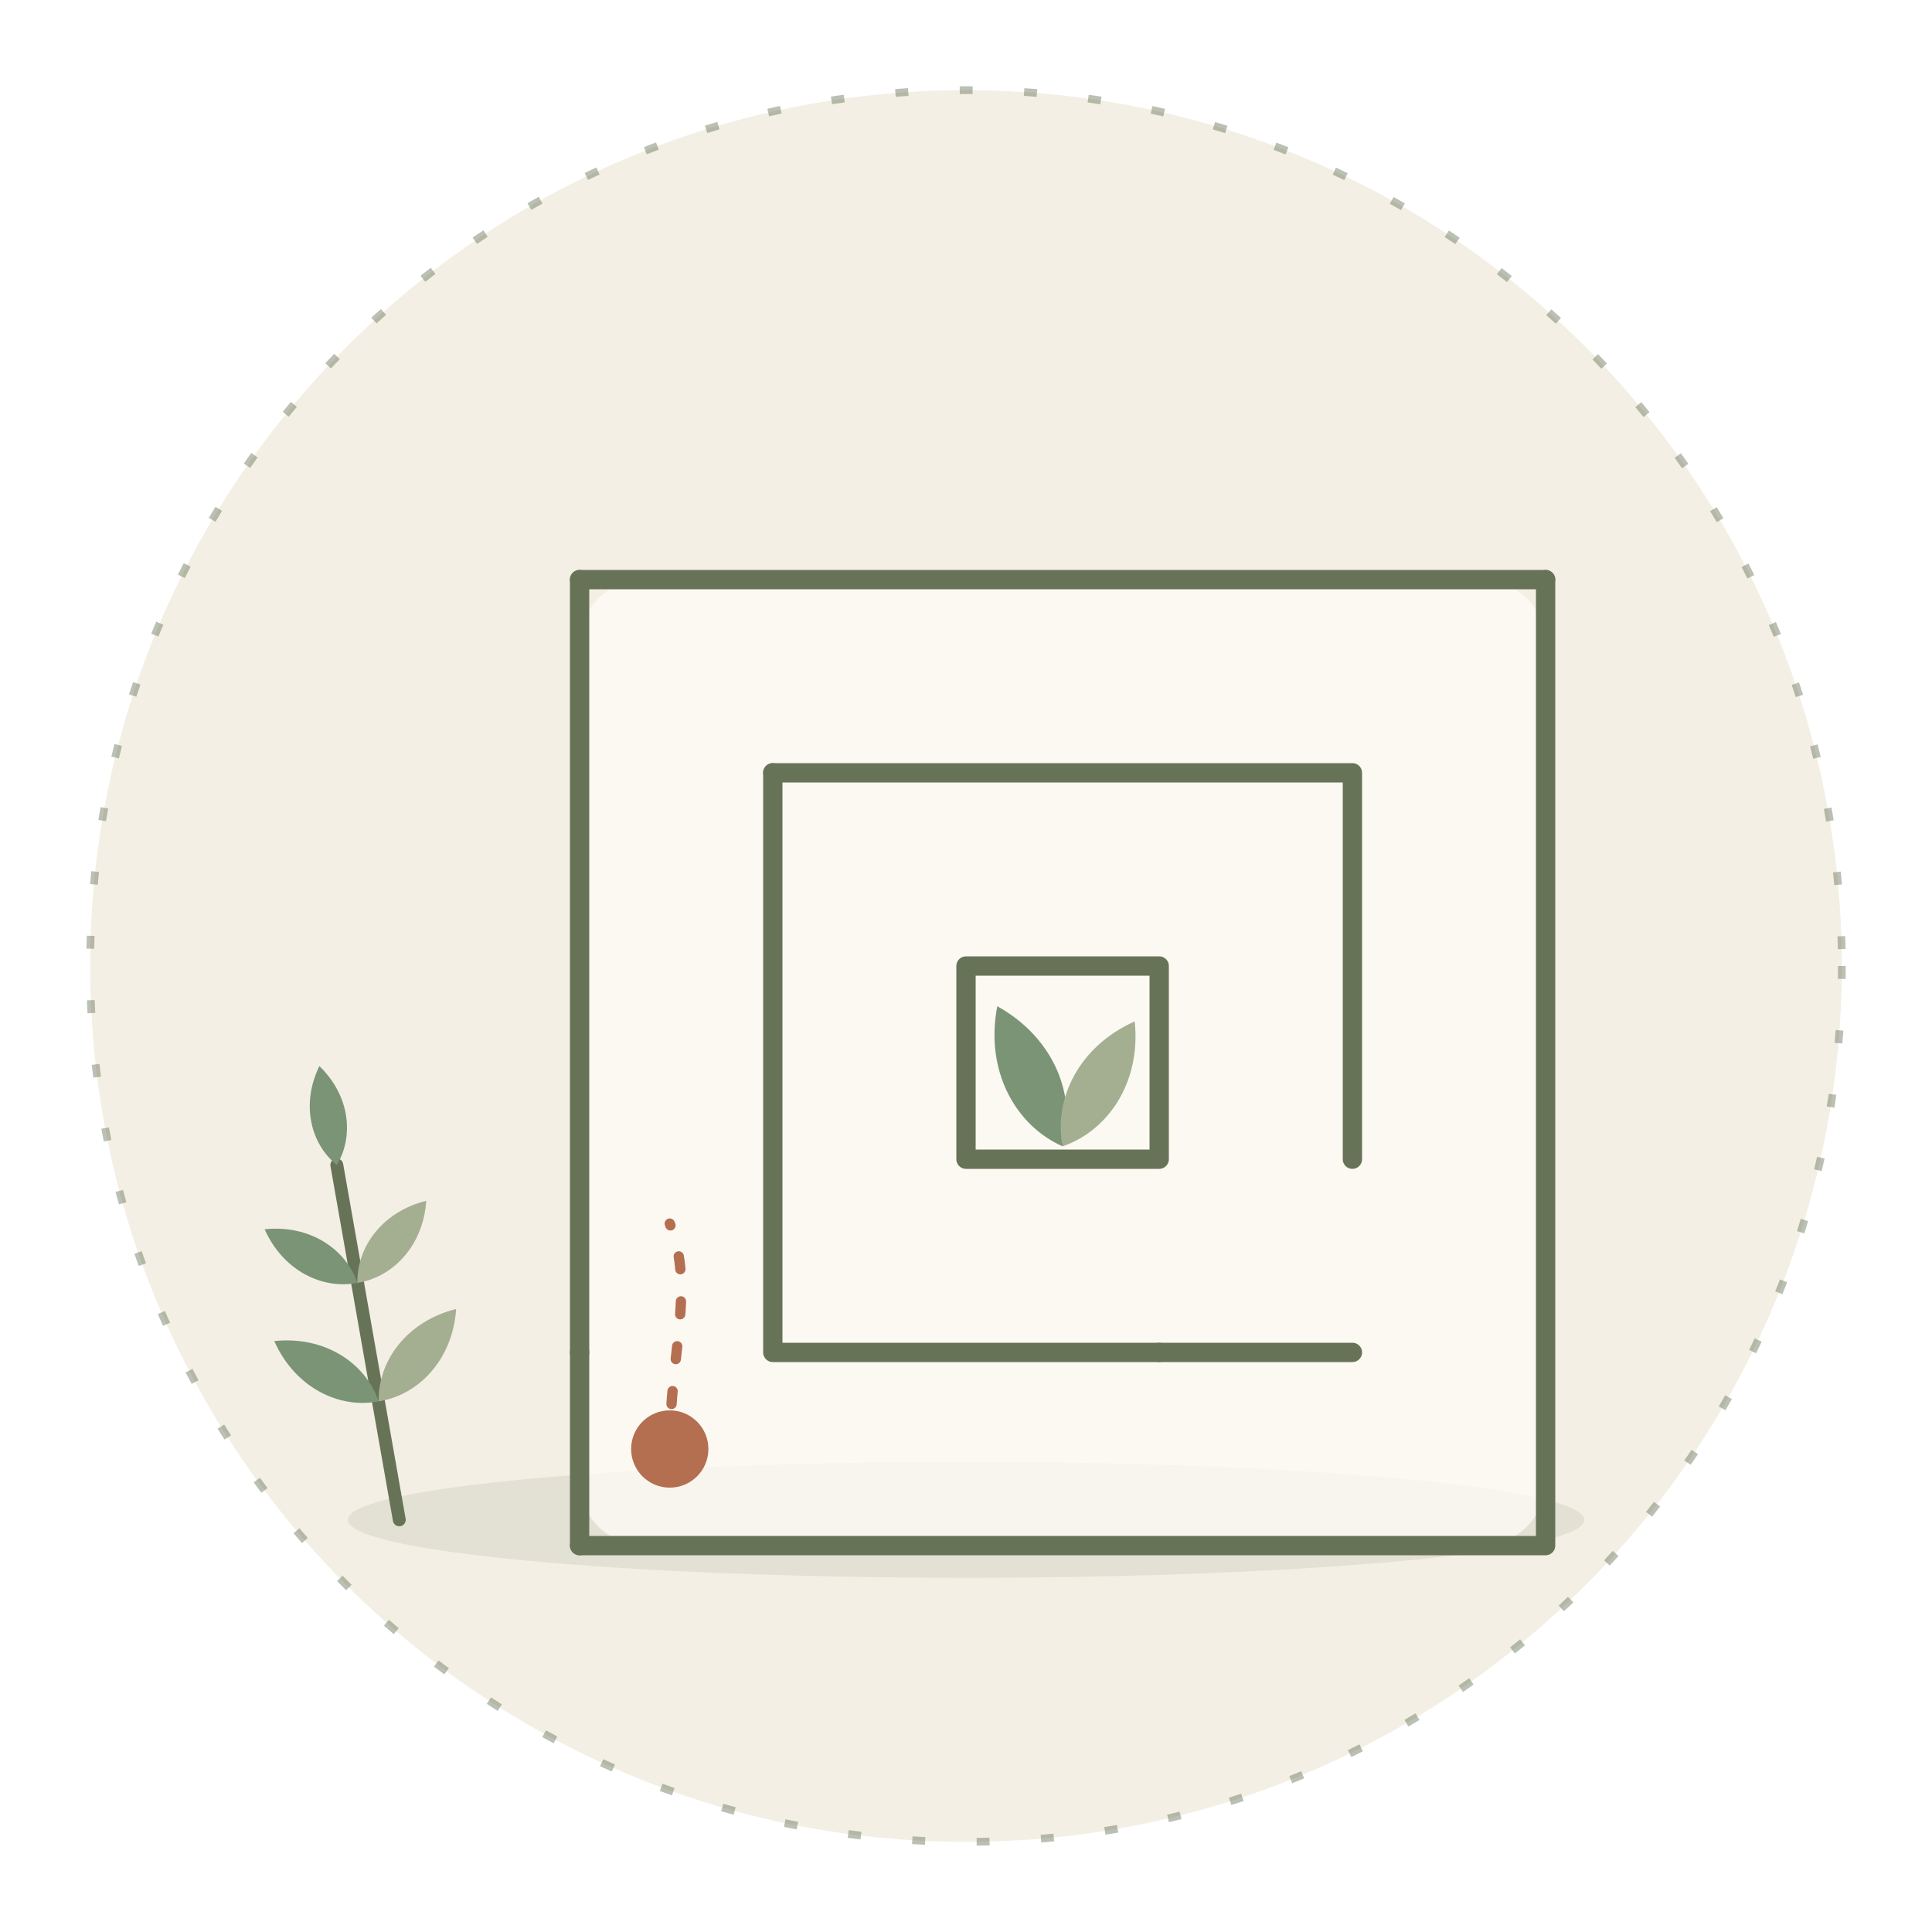
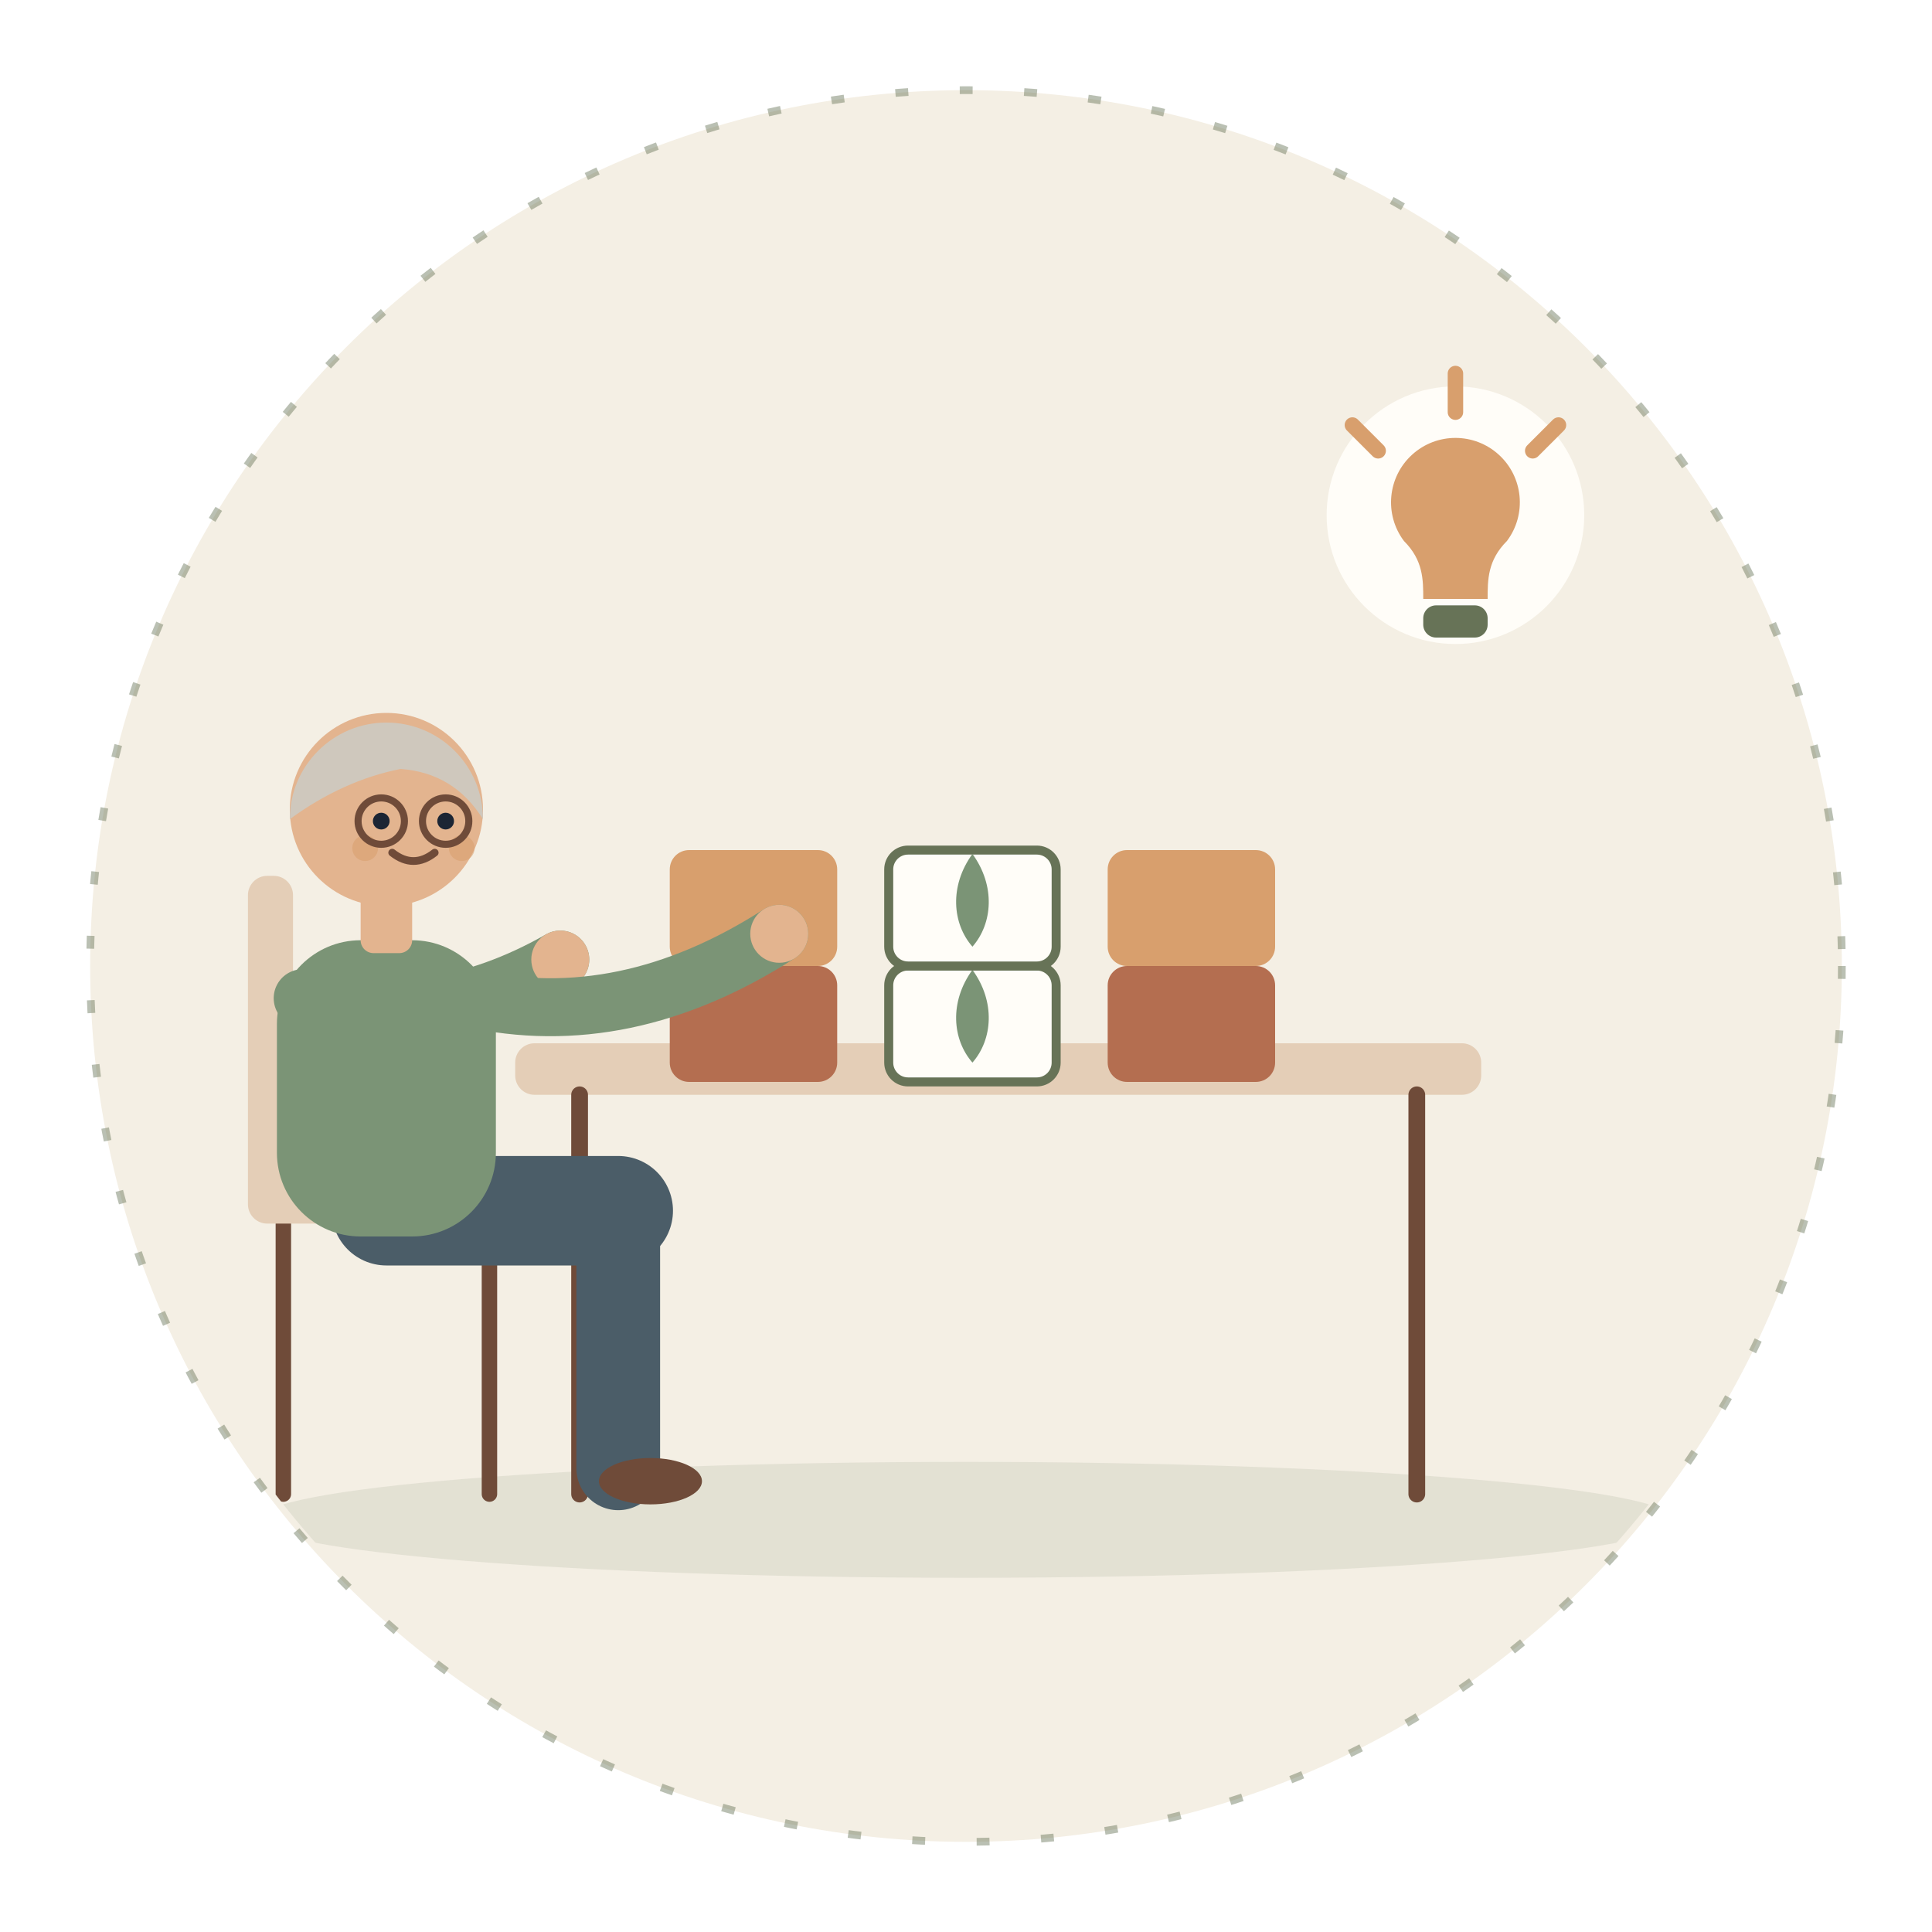
- <svg xmlns="http://www.w3.org/2000/svg" viewBox="0 0 300 300" width="300" height="300" role="img" aria-label="Un laberinto con una hoja en el centro">
+ <svg xmlns="http://www.w3.org/2000/svg" viewBox="0 0 300 300" width="300" height="300" role="img" aria-label="Una persona mayor juega a la memoria con tarjetas para ejercitar la mente">
  <circle cx="150" cy="150" r="136" fill="#f4efe4" />
  <circle cx="150" cy="150" r="136" fill="none" stroke="#677357" stroke-width="1.2" stroke-dasharray="2 8" opacity=".45" />
  <clipPath id="disco">
    <circle cx="150" cy="150" r="135" />
  </clipPath>
  <g clip-path="url(#disco)">
-     <ellipse cx="150" cy="236" rx="96" ry="9" fill="#677357" opacity=".12" />
-     <rect x="90" y="90" width="150" height="150" rx="10" fill="#fffdf8" opacity=".7" />
-     <path d="M90 90 h150" stroke="#677357" stroke-width="3" fill="none" stroke-linecap="round" stroke-linejoin="round" />
-     <path d="M90 90 v120" stroke="#677357" stroke-width="3" fill="none" stroke-linecap="round" stroke-linejoin="round" />
-     <path d="M240 90 v150 h-150" stroke="#677357" stroke-width="3" fill="none" stroke-linecap="round" stroke-linejoin="round" />
-     <path d="M90 240 v-30" stroke="#677357" stroke-width="3" fill="none" stroke-linecap="round" stroke-linejoin="round" />
-     <path d="M120 120 h90 v60" stroke="#677357" stroke-width="3" fill="none" stroke-linecap="round" stroke-linejoin="round" />
-     <path d="M120 120 v90 h60" stroke="#677357" stroke-width="3" fill="none" stroke-linecap="round" stroke-linejoin="round" />
-     <path d="M150 150 h30 v30 h-30 z" stroke="#677357" stroke-width="3" fill="none" stroke-linecap="round" stroke-linejoin="round" />
-     <path d="M210 210 h-30" stroke="#677357" stroke-width="3" fill="none" stroke-linecap="round" stroke-linejoin="round" />
-     <path d="M0 0 C7 -8 8 -21 0 -32 C-8 -21 -7 -8 0 0 Z" transform="translate(165.0 178.0) rotate(-25) scale(0.75)" fill="#7b9476" opacity="1.0" />
-     <path d="M0 0 C7 -8 8 -21 0 -32 C-8 -21 -7 -8 0 0 Z" transform="translate(165.0 178.0) rotate(30) scale(0.7)" fill="#a4af91" opacity="1.0" />
-     <circle cx="104.0" cy="225.0" r="6" fill="#b46e50" opacity="1.0" />
-     <path d="M104 225 C104 210 108 200 104 190" stroke="#b46e50" stroke-width="1.6" stroke-dasharray="2 5" fill="none" stroke-linecap="round" stroke-linejoin="round" />
-     <path d="M62.0 236.0 L52.3 180.9" stroke="#677357" stroke-width="2" fill="none" stroke-linecap="round" stroke-linejoin="round" />
-     <path d="M0 0 C7 -8 8 -21 0 -32 C-8 -21 -7 -8 0 0 Z" transform="translate(58.8 217.6) rotate(-60) scale(0.585)" fill="#7b9476" opacity="1.0" />
-     <path d="M0 0 C7 -8 8 -21 0 -32 C-8 -21 -7 -8 0 0 Z" transform="translate(58.8 217.6) rotate(40) scale(0.585)" fill="#a4af91" opacity="1.0" />
-     <path d="M0 0 C7 -8 8 -21 0 -32 C-8 -21 -7 -8 0 0 Z" transform="translate(55.5 199.2) rotate(-60) scale(0.52)" fill="#7b9476" opacity="1.0" />
-     <path d="M0 0 C7 -8 8 -21 0 -32 C-8 -21 -7 -8 0 0 Z" transform="translate(55.5 199.2) rotate(40) scale(0.52)" fill="#a4af91" opacity="1.0" />
-     <path d="M0 0 C7 -8 8 -21 0 -32 C-8 -21 -7 -8 0 0 Z" transform="translate(52.3 180.9) rotate(-10) scale(0.4875)" fill="#7b9476" opacity="1.0" />
+     <ellipse cx="150" cy="236" rx="110" ry="9" fill="#677357" opacity=".12" />
+     <circle cx="226.0" cy="80.0" r="20.0" fill="#fffdf8" opacity="1.0" />
+     <path d="M226 64 v-6 M214 70 l-4 -4 M238 70 l4 -4" stroke="#d89f6d" stroke-width="2.4" fill="none" stroke-linecap="round" stroke-linejoin="round" />
+     <path d="M218 84 a10 10 0 1 1 16 0 c-3 3 -3 6 -3 9 h-10 c0 -3 0 -6 -3 -9z" fill="#d89f6d" />
+     <rect x="221.0" y="94.0" width="10.0" height="5.0" rx="2.0" fill="#677357" />
+     <rect x="80.0" y="162.0" width="150.0" height="8.0" rx="3.0" fill="#e4ceb7" />
+     <path d="M90 170 V232 M220 170 V232" stroke="#6f4b39" stroke-width="2.6" fill="none" stroke-linecap="round" stroke-linejoin="round" />
+     <rect x="104.0" y="150.0" width="26.0" height="18.0" rx="3.0" fill="#b46e50" />
+     <rect x="138.0" y="150.0" width="26.0" height="18.0" rx="3.0" fill="#fffdf8" stroke="#677357" stroke-width="1.4" />
+     <path d="M0 0 C7 -8 8 -21 0 -32 C-8 -21 -7 -8 0 0 Z" transform="translate(151.0 165.0) rotate(0) scale(0.45)" fill="#7b9476" opacity="1.0" />
+     <rect x="172.0" y="150.0" width="26.0" height="18.0" rx="3.0" fill="#b46e50" />
+     <rect x="104.0" y="132.0" width="26.0" height="18.0" rx="3.0" fill="#d89f6d" />
+     <rect x="138.0" y="132.0" width="26.0" height="18.0" rx="3.0" fill="#fffdf8" stroke="#677357" stroke-width="1.4" />
+     <path d="M0 0 C7 -8 8 -21 0 -32 C-8 -21 -7 -8 0 0 Z" transform="translate(151.0 147.0) rotate(0) scale(0.45)" fill="#7b9476" opacity="1.0" />
+     <rect x="172.0" y="132.0" width="26.0" height="18.0" rx="3.0" fill="#d89f6d" />
+     <path d="M44.0 232 V188.0 M76.0 232 V188.0" stroke="#6f4b39" stroke-width="2.4" fill="none" stroke-linecap="round" stroke-linejoin="round" />
+     <rect x="40.0" y="183.0" width="40.0" height="7.0" rx="3.0" fill="#e4ceb7" />
+     <rect x="38.5" y="136.0" width="7.0" height="54.0" rx="3.0" fill="#e4ceb7" />
+     <path d="M60.0 188.0 H96.0" stroke="#4b5d68" stroke-width="17.0" fill="none" stroke-linecap="round" stroke-linejoin="round" />
+     <path d="M96.0 188.0 V228.0" stroke="#4b5d68" stroke-width="13.0" fill="none" stroke-linecap="round" stroke-linejoin="round" />
+     <ellipse cx="101.0" cy="230.0" rx="8.0" ry="3.6" fill="#6f4b39" />
+     <rect x="43.0" y="146.0" width="34.0" height="46.0" rx="13.0" fill="#7b9476" />
+     <rect x="56.0" y="138.0" width="8.0" height="10.0" rx="2.0" fill="#e3b48f" />
+     <circle cx="60.0" cy="125.7" r="15.0" fill="#e3b48f" opacity="1.0" />
+     <path d="M45.0 127.2 A15.0 15.0 0 0 1 75.0 127.2 Q70.5 120.0 62.2 119.4 Q53.2 121.2 45.0 127.2 Z" fill="#cfc8bd" />
+     <circle cx="59.2" cy="127.5" r="1.3" fill="#1c2534" opacity="1.0" />
+     <circle cx="69.2" cy="127.5" r="1.3" fill="#1c2534" opacity="1.0" />
+     <path d="M60.9 132.4 Q64.2 135.0 67.5 132.4" stroke="#6f4b39" stroke-width="1.2" fill="none" stroke-linecap="round" stroke-linejoin="round" />
+     <circle cx="56.7" cy="131.7" r="2.0" fill="#d89f6d" opacity="0.55" />
+     <circle cx="71.7" cy="131.7" r="2.0" fill="#d89f6d" opacity="0.55" />
+     <circle cx="59.2" cy="127.5" r="3.6" fill="none" stroke="#6f4b39" stroke-width="1.1" />
+     <circle cx="69.2" cy="127.5" r="3.6" fill="none" stroke="#6f4b39" stroke-width="1.1" />
+     <path d="M47.0 155.0 Q67.0 160.4 87.0 149.0" stroke="#7b9476" stroke-width="9.0" fill="none" stroke-linecap="round" />
+     <circle cx="87.0" cy="149.0" r="4.5" fill="#e3b48f" opacity="1.0" />
+     <path d="M73.0 155.0 Q97.0 160.4 121.0 145.0" stroke="#7b9476" stroke-width="9.0" fill="none" stroke-linecap="round" />
+     <circle cx="121.0" cy="145.0" r="4.5" fill="#e3b48f" opacity="1.0" />
  </g>
</svg>
